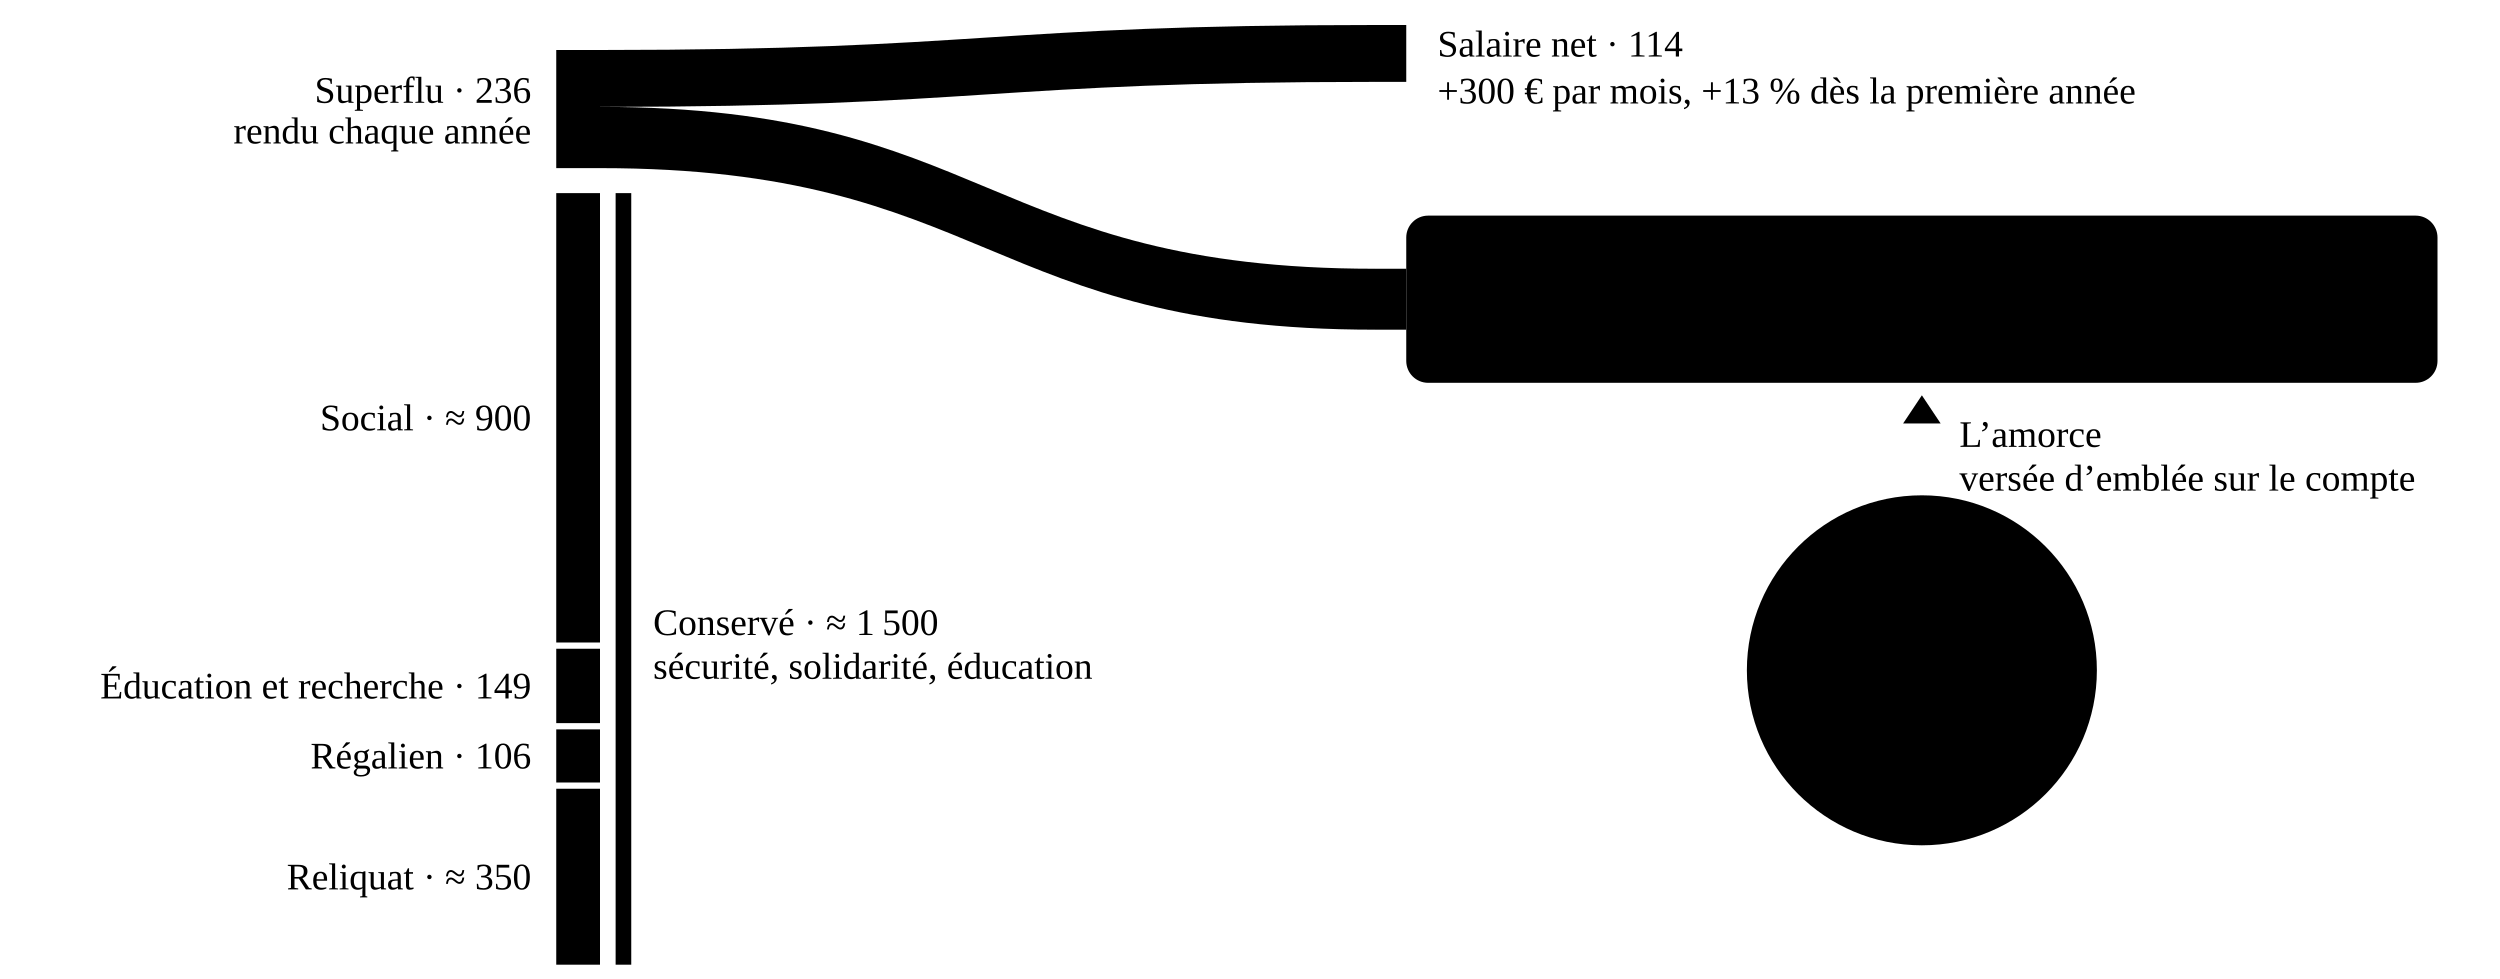
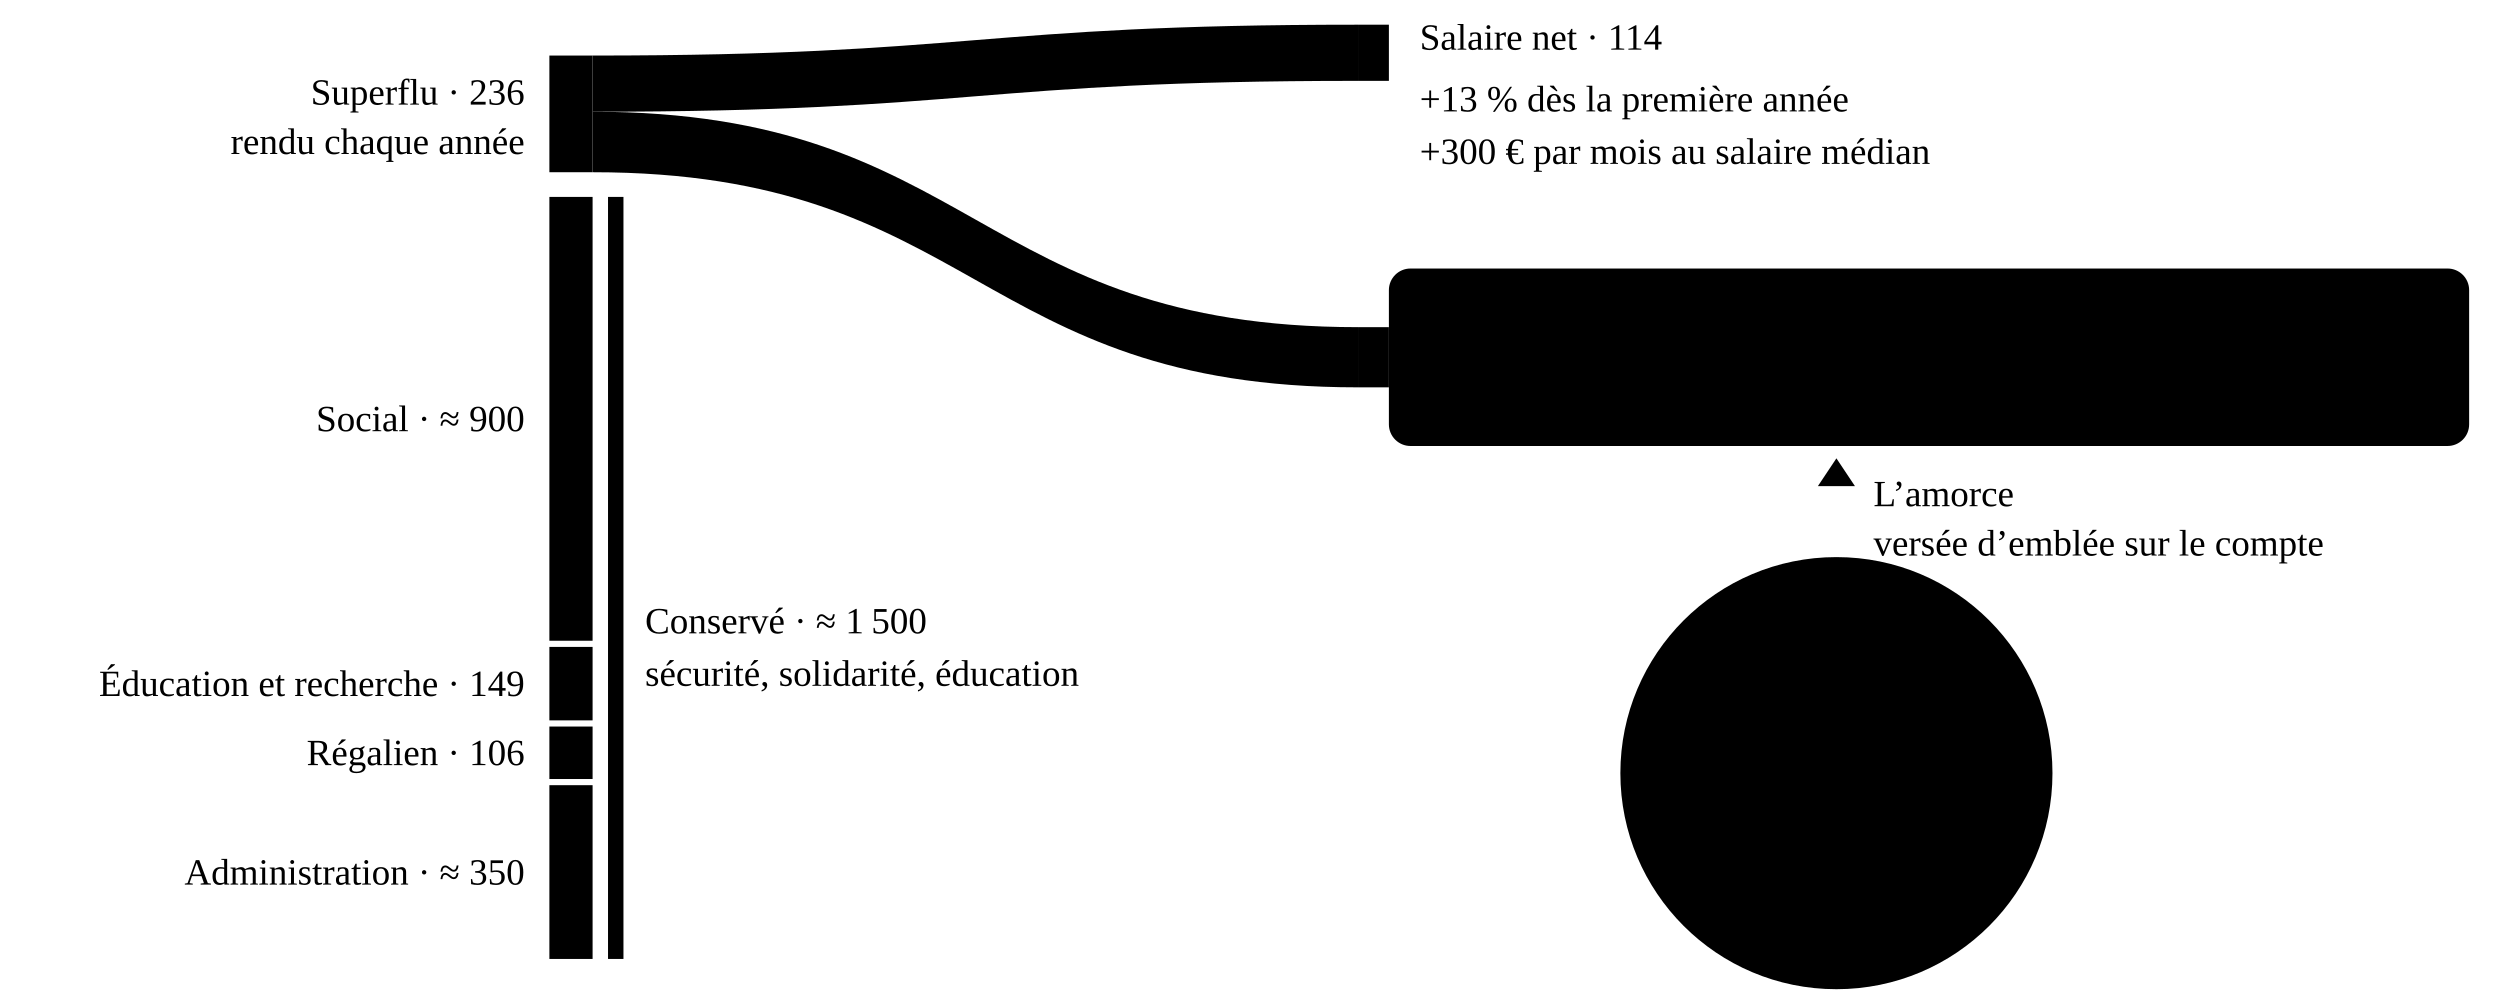
- <svg xmlns="http://www.w3.org/2000/svg" viewBox="0 0 800 313" role="img" aria-label="Flux annuels de la dépense publique, en milliards d'euros">
-   <rect class="na" x="178" y="16" width="14" height="37.8" />
-   <text class="l b" x="170" y="32.9" text-anchor="end">Superflu · 236</text>
-   <text class="l s" x="170" y="45.9" text-anchor="end">rendu chaque année</text>
-   <path class="fa" d="M192,16.0 C316.0,16.0 316.0,8.0 440,8.0 L440,26.2 C316.0,26.2 316.0,34.2 192,34.2 Z" />
-   <path class="fa" d="M192,34.2 C316.0,34.2 316.0,86.0 440,86.0 L440,105.5 C316.0,105.5 316.0,53.8 192,53.8 Z" />
+ <svg xmlns="http://www.w3.org/2000/svg" viewBox="0 0 810 325" role="img" aria-label="Flux annuels de la dépense publique, en milliards d'euros">
+   <rect class="na" x="178" y="18" width="14" height="37.8" />
+   <a href="https://france-resolution.fr/graphiques/economies.html">
+     <text class="l b" x="170" y="33.9" text-anchor="end">Superflu · 236</text>
+   </a>
+   <text class="l s" x="170" y="49.9" text-anchor="end">rendu chaque année</text>
+   <path class="fa" d="M192,18.0 C316.0,18.0 316.0,8.0 440,8.0 L440,26.2 C316.0,26.2 316.0,36.2 192,36.2 Z" />
+   <path class="fa" d="M192,36.2 C316.0,36.2 316.0,106.0 440,106.0 L440,125.5 C316.0,125.5 316.0,55.8 192,55.8 Z" />
  <rect class="na" x="440" y="8" width="10" height="18.2" />
-   <text class="l b g" x="460" y="18.1">Salaire net · 114</text>
-   <text class="l s" x="460" y="33.1">+300 € par mois, +13 % dès la première année</text>
-   <rect class="na" x="440" y="86" width="10" height="19.5" />
-   <rect class="carte" x="450" y="69.0" width="330" height="53.5" rx="7" />
-   <rect class="na" x="464" y="99.5" width="5.5" height="10" rx="1" />
-   <rect class="na" x="472" y="92.5" width="5.5" height="17" rx="1" />
-   <rect class="na" x="480" y="85.5" width="5.5" height="24" rx="1" />
-   <rect class="na" x="488" y="78.5" width="5.5" height="31" rx="1" />
-   <text class="l b g" x="508" y="92.8">Compte épargne personnel · 122</text>
-   <text class="l s" x="508" y="108.8">+300 € par mois, à mon nom, pour ma retraite</text>
-   <circle class="bulle" cx="615.0" cy="214.5" r="56" />
-   <text class="l s" x="615.0" y="192.5" text-anchor="middle">Patrimoine rendu</text>
-   <text class="l b gg" x="615.0" y="217.5" text-anchor="middle">600 Md€</text>
-   <text class="l s" x="615.0" y="235.5" text-anchor="middle">20 000 € par foyer</text>
-   <path class="fl" d="M615.0,155.5 V133.5" />
-   <path class="na" d="M609.0,135.5 L615.0,126.5 L621.0,135.5 Z" />
-   <text class="l b" x="627.0" y="143.0">L’amorce</text>
-   <text class="l s" x="627.0" y="157.0">versée d’emblée sur le compte</text>
-   <rect class="nc" x="178" y="61.8" width="14" height="143.8" />
-   <text class="l" x="170" y="137.7" text-anchor="end">Social · ≈ 900</text>
-   <rect class="nc" x="178" y="207.6" width="14" height="23.8" />
-   <text class="l" x="170" y="223.5" text-anchor="end">Éducation et recherche · 149</text>
-   <rect class="nc" x="178" y="233.4" width="14" height="17.0" />
-   <text class="l" x="170" y="245.9" text-anchor="end">Régalien · 106</text>
-   <rect class="nc" x="178" y="252.4" width="14" height="56.3" />
-   <text class="l" x="170" y="284.6" text-anchor="end">Reliquat · ≈ 350</text>
-   <path class="acc" d="M197,61.8 h5 V308.7 h-5" />
-   <text class="l b" x="209" y="203.2">Conservé · ≈ 1 500</text>
-   <text class="l s" x="209" y="217.2">sécurité, solidarité, éducation</text>
+   <a href="https://france-resolution.fr/propositions.html#sal">
+     <text class="l b g" x="460" y="16.1">Salaire net · 114</text>
+   </a>
+   <text class="l s" x="460" y="36.1">
+     <tspan class="fort">+13 %</tspan> dès la première année</text>
+   <text class="l s" x="460" y="53.1">+300 € par mois au salaire médian</text>
+   <rect class="na" x="440" y="106" width="10" height="19.5" />
+   <rect class="carte" x="450" y="87.0" width="350" height="57.5" rx="7" />
+   <rect class="na" x="464" y="120.5" width="5.5" height="10" rx="1" />
+   <rect class="na" x="472" y="113.5" width="5.5" height="17" rx="1" />
+   <rect class="na" x="480" y="106.5" width="5.5" height="24" rx="1" />
+   <rect class="na" x="488" y="99.5" width="5.5" height="31" rx="1" />
+   <a href="https://france-resolution.fr/propositions.html#eparg">
+     <text class="l b g" x="508" y="111.8">Compte épargne personnel · 122</text>
+   </a>
+   <text class="l s" x="508" y="130.8">+300 € par mois au salaire médian, à mon nom</text>
+   <circle class="bulle" cx="595.0" cy="250.5" r="70" />
+   <a href="https://france-resolution.fr/graphiques/patrimoine-public.html">
+     <text class="l b" x="595.0" y="226.5" text-anchor="middle">Patrimoine rendu</text>
+   </a>
+   <text class="l b gg" x="595.0" y="254.5" text-anchor="middle">600 Md€</text>
+   <text class="l s" x="595.0" y="274.5" text-anchor="middle">20 000 € par foyer</text>
+   <path class="fl" d="M595.0,177.5 V155.5" />
+   <path class="na" d="M589.0,157.5 L595.0,148.5 L601.0,157.5 Z" />
+   <text class="l b" x="607.0" y="164.0">L’amorce</text>
+   <text class="l s" x="607.0" y="180.0">versée d’emblée sur le compte</text>
+   <rect class="nc" x="178" y="63.8" width="14" height="143.8" />
+   <text class="l" x="170" y="139.7" text-anchor="end">Social · ≈ 900</text>
+   <rect class="nc" x="178" y="209.6" width="14" height="23.8" />
+   <text class="l" x="170" y="225.5" text-anchor="end">Éducation et recherche · 149</text>
+   <rect class="nc" x="178" y="235.4" width="14" height="17.0" />
+   <text class="l" x="170" y="247.9" text-anchor="end">Régalien · 106</text>
+   <rect class="nc" x="178" y="254.4" width="14" height="56.3" />
+   <text class="l" x="170" y="286.6" text-anchor="end">Administration · ≈ 350</text>
+   <path class="acc" d="M197,63.8 h5 V310.7 h-5" />
+   <a href="https://france-resolution.fr/graphiques/depense-publique.html">
+     <text class="l b" x="209" y="205.2">Conservé · ≈ 1 500</text>
+   </a>
+   <text class="l s" x="209" y="222.2">sécurité, solidarité, éducation</text>
</svg>
